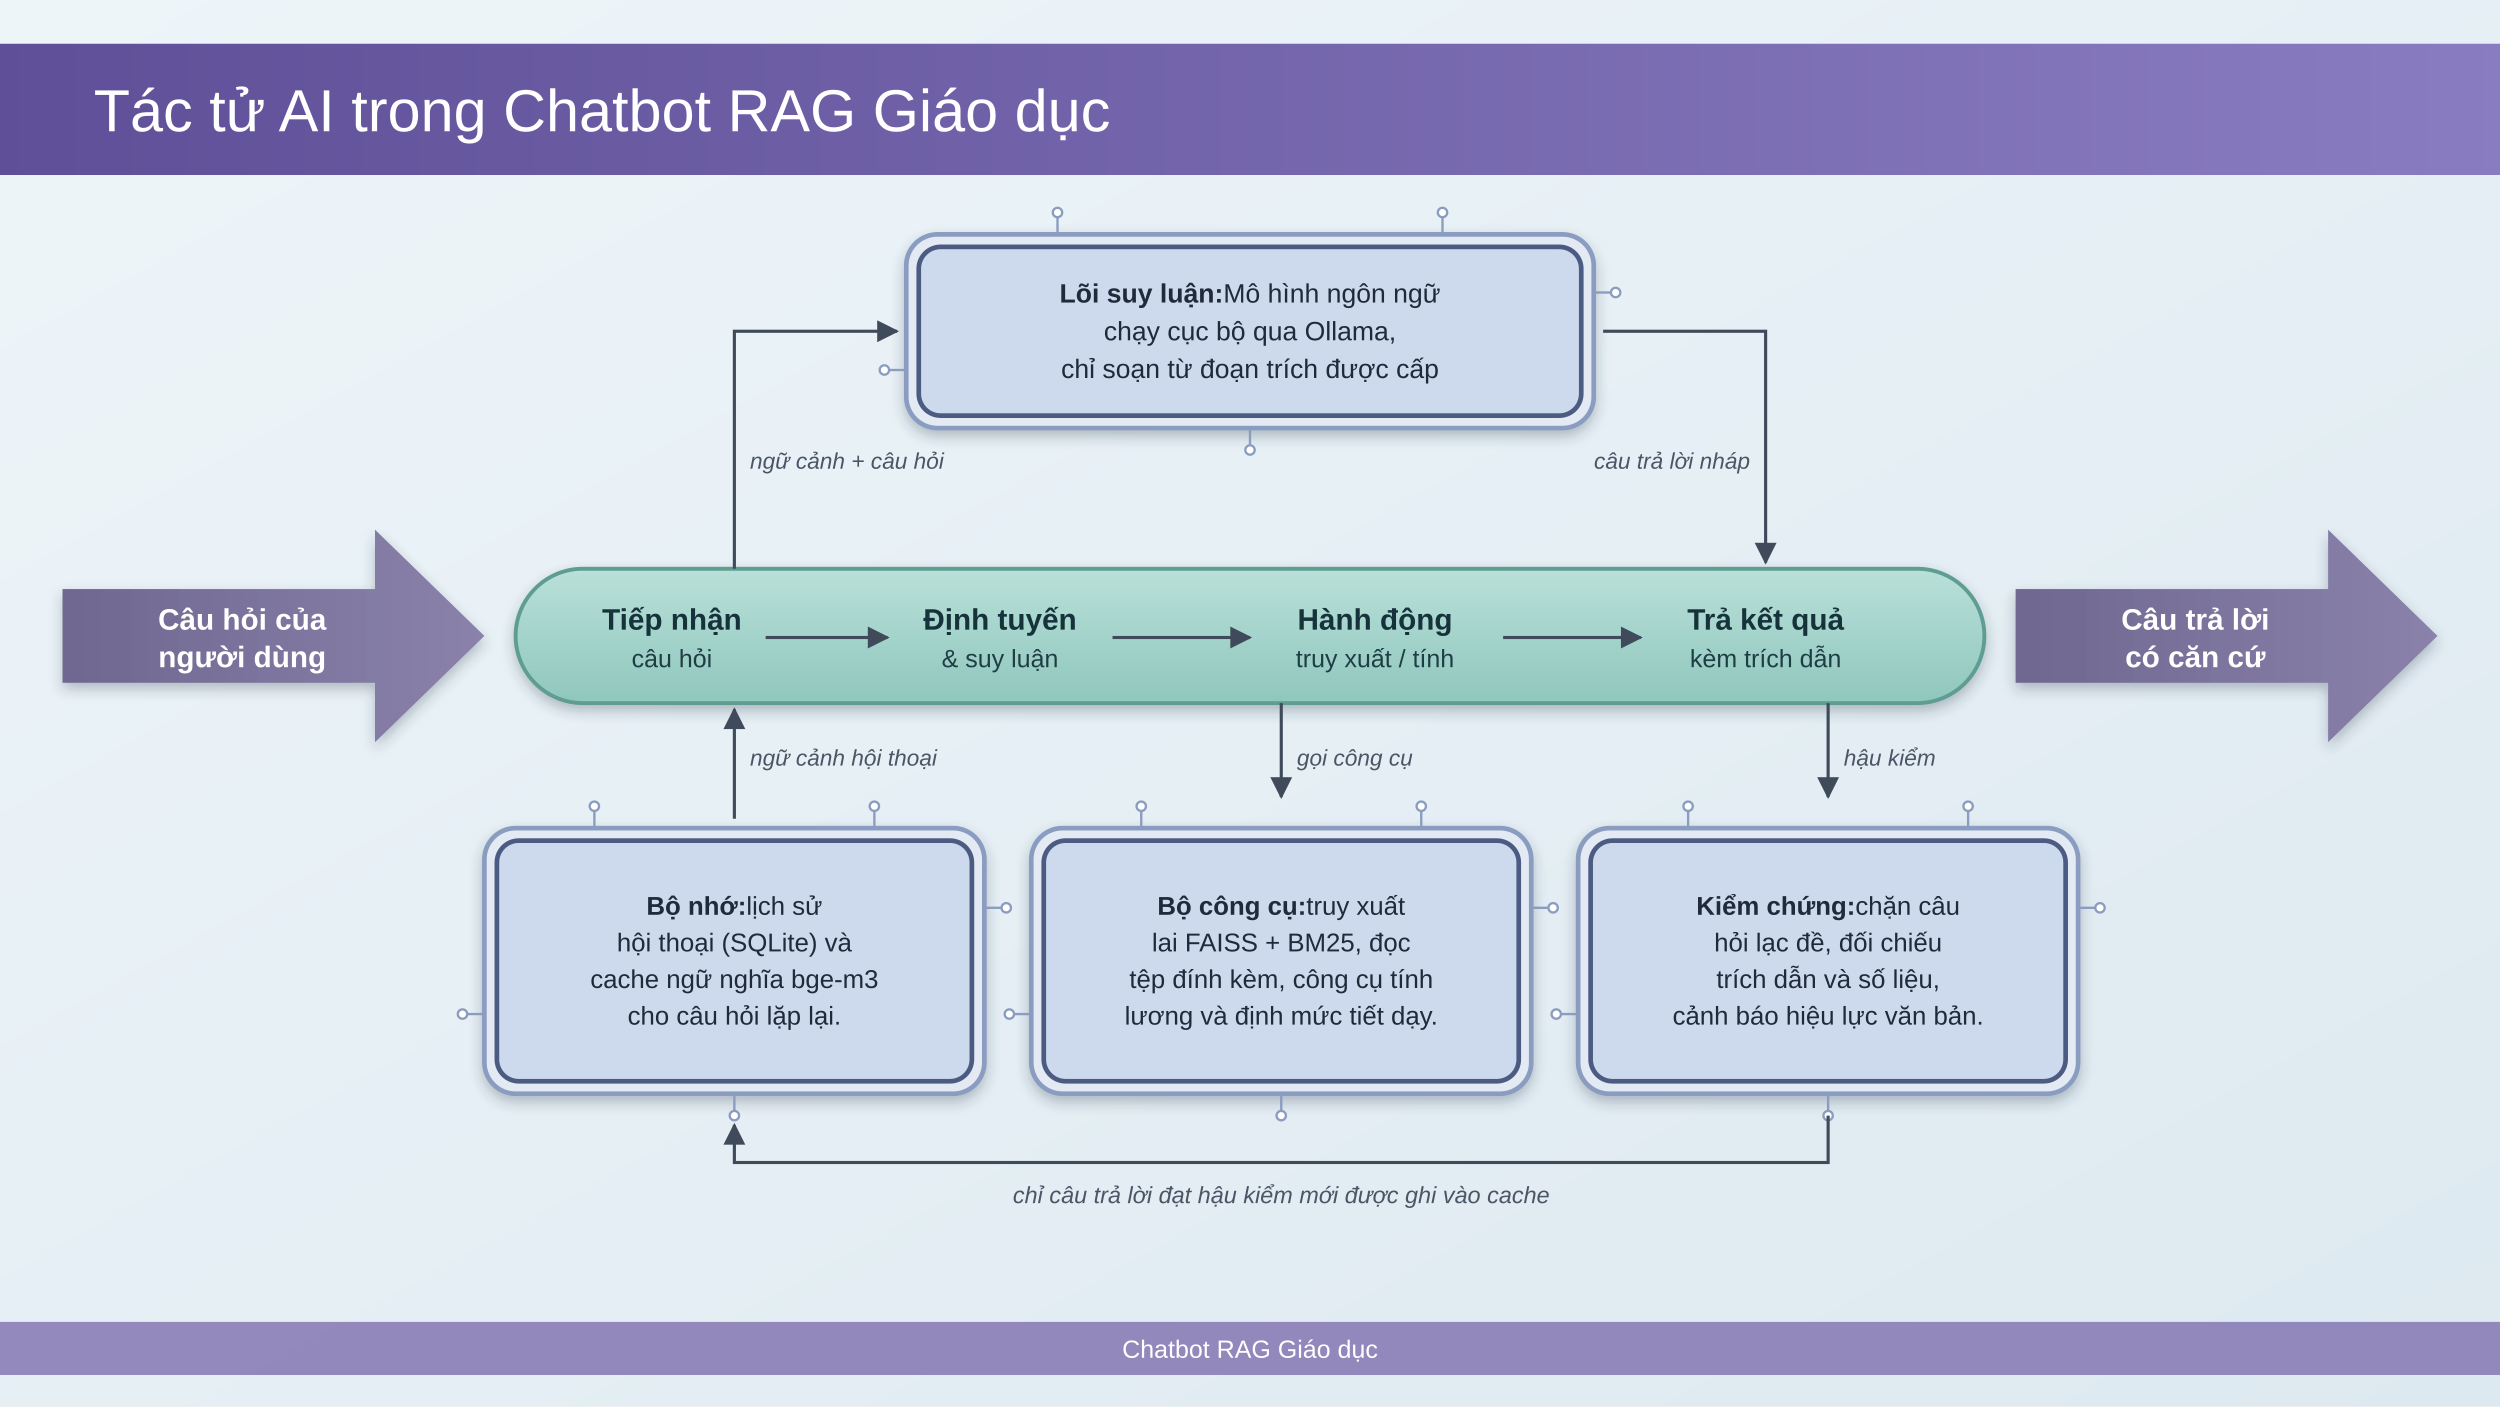
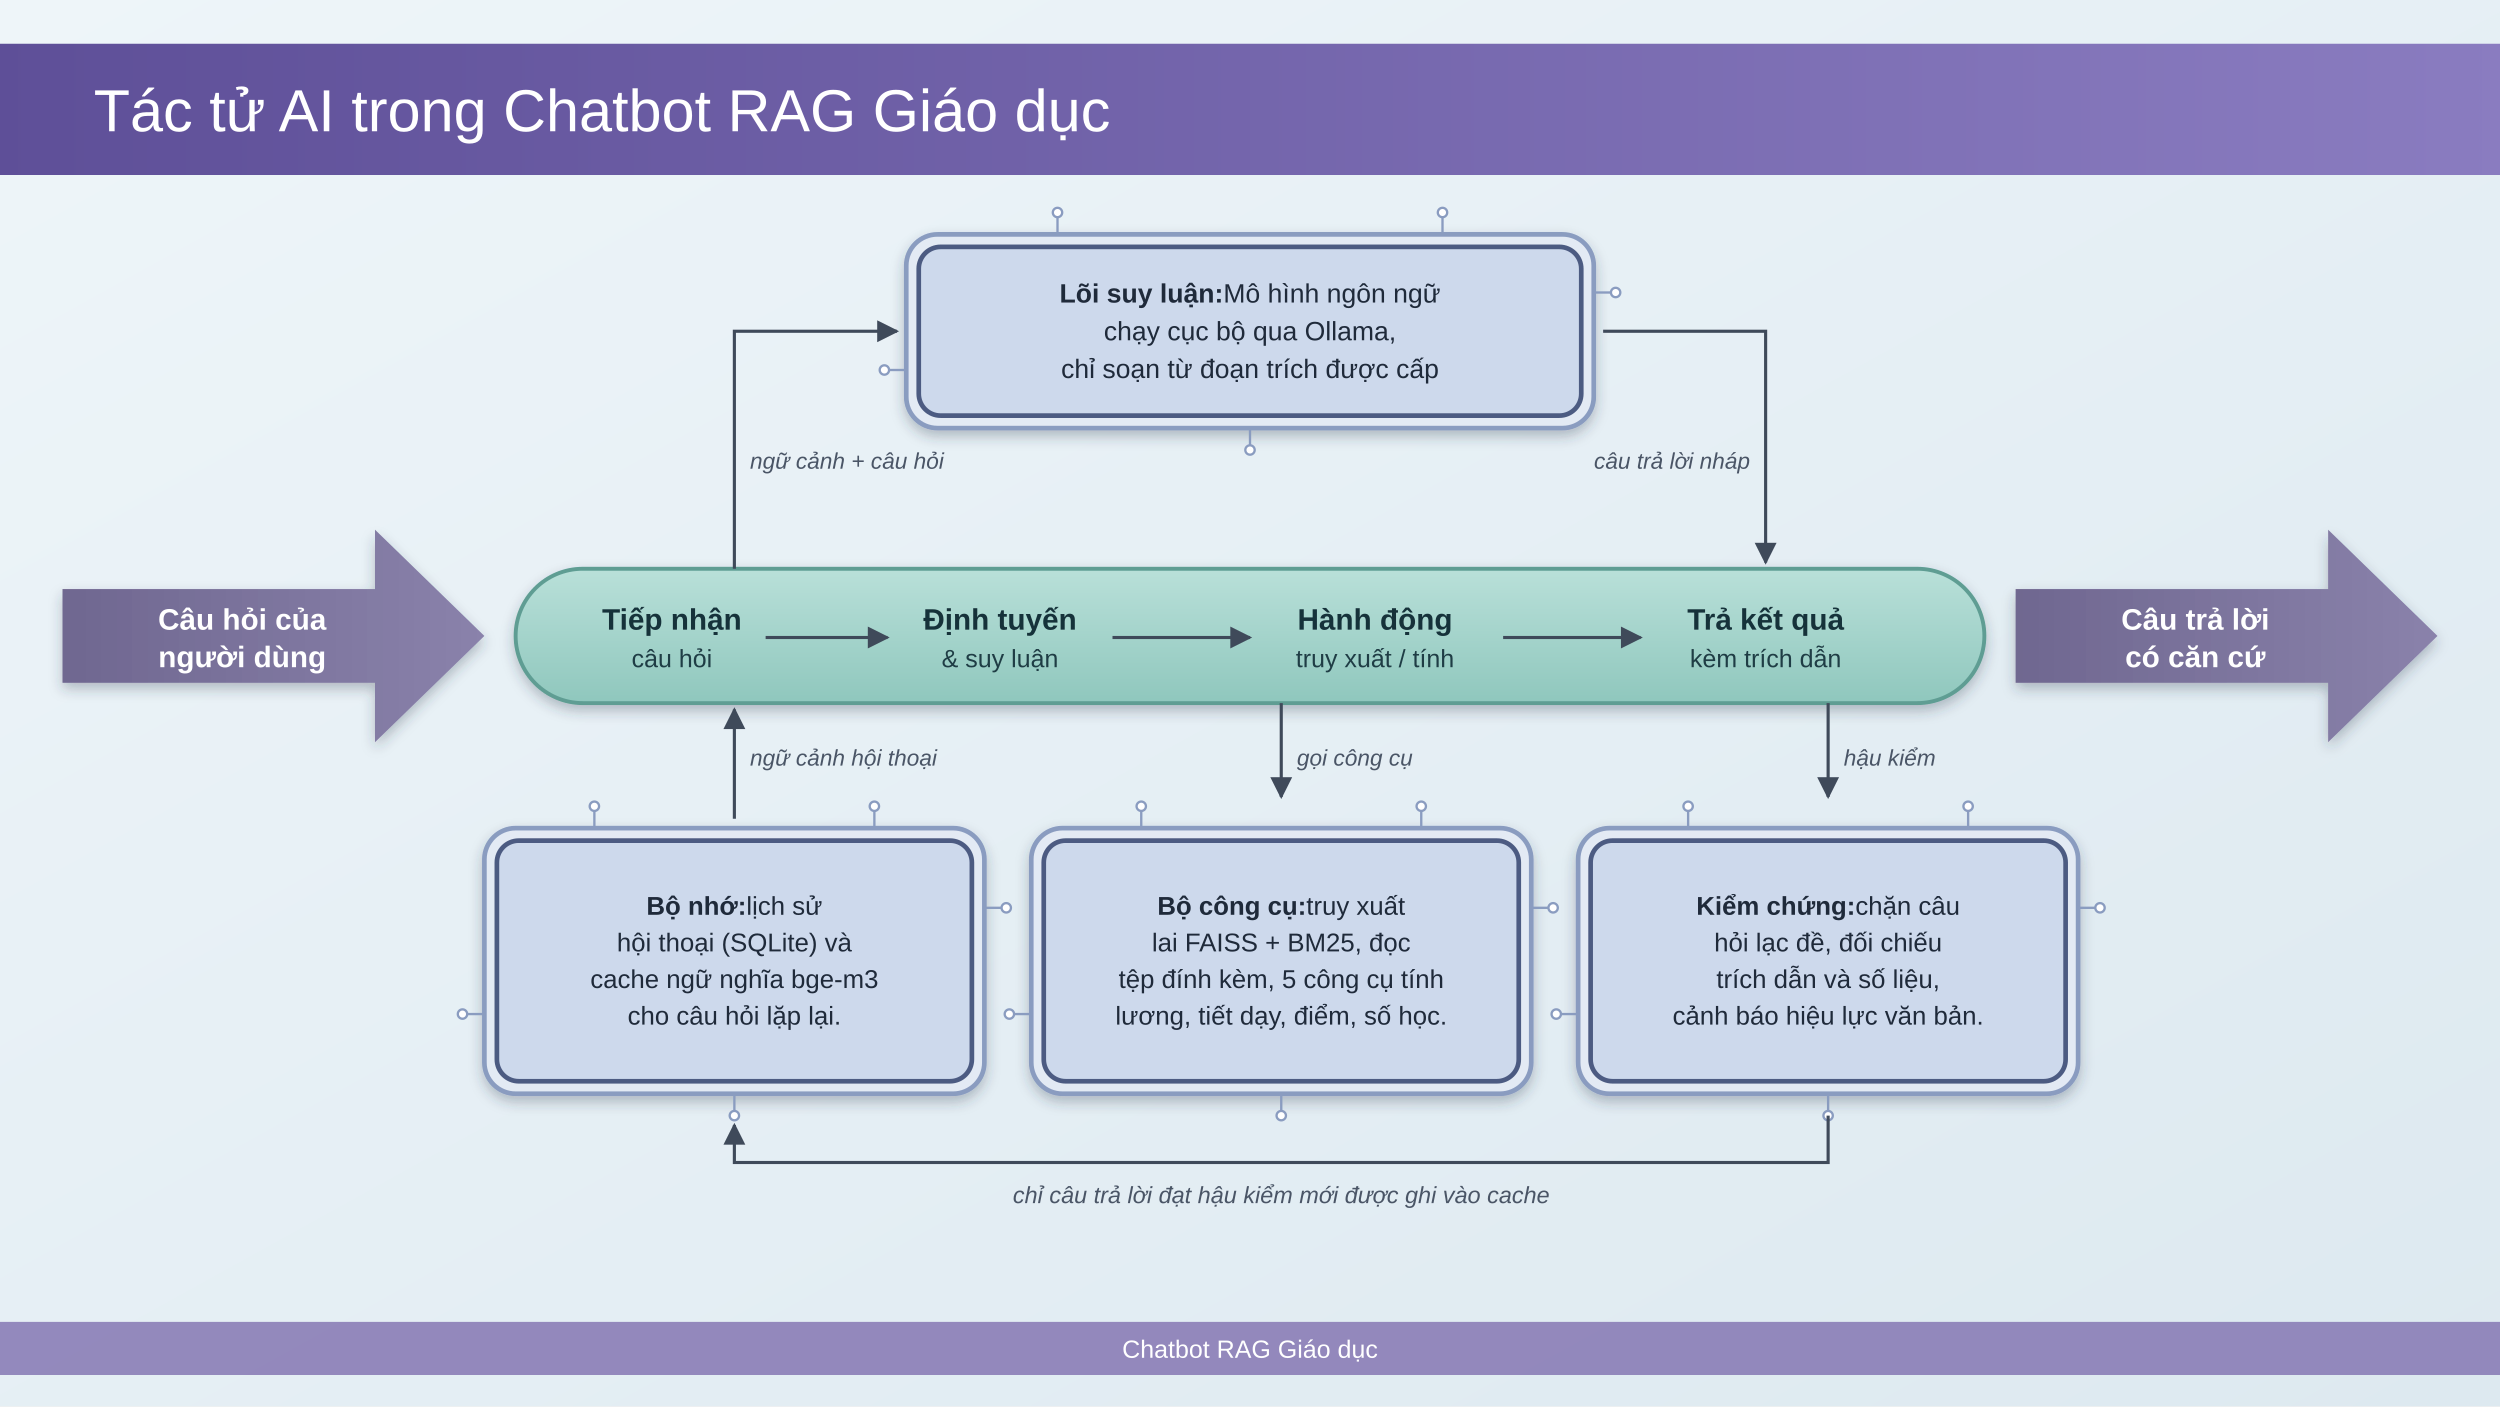
<svg xmlns="http://www.w3.org/2000/svg" viewBox="0 0 1600 900" width="1600" height="900" font-family="'Segoe UI', Arial, sans-serif">
  <defs>
    <linearGradient id="nen" x1="0" y1="0" x2="1" y2="1">
      <stop offset="0" stop-color="#eef5f9" />
      <stop offset="1" stop-color="#dde9f0" />
    </linearGradient>
    <linearGradient id="tieude" x1="0" y1="0" x2="1" y2="0">
      <stop offset="0" stop-color="#5e4f98" />
      <stop offset="1" stop-color="#8a7cc0" />
    </linearGradient>
    <linearGradient id="bang" x1="0" y1="0" x2="0" y2="1">
      <stop offset="0" stop-color="#b9e0d9" />
      <stop offset="1" stop-color="#8fc7bd" />
    </linearGradient>
    <linearGradient id="muilon" x1="0" y1="0" x2="1" y2="0">
      <stop offset="0" stop-color="#6f6790" />
      <stop offset="1" stop-color="#8a82ab" />
    </linearGradient>
    <filter id="bong" x="-10%" y="-20%" width="120%" height="150%">
      <feDropShadow dx="0" dy="4" stdDeviation="4" flood-color="#2d3a4a" flood-opacity="0.3" />
    </filter>
    <marker id="mui" viewBox="0 0 10 10" refX="9" refY="5" markerWidth="7" markerHeight="7" orient="auto">
      <path d="M0,0 L10,5 L0,10 z" fill="#3f4a5a" />
    </marker>
  </defs>
  <rect width="1600" height="900" fill="url(#nen)" />
  <rect x="0" y="28" width="1600" height="84" fill="url(#tieude)" />
  <text x="60" y="84" font-size="38" fill="#ffffff">Tác tử AI trong Chatbot RAG Giáo dục</text>
  <g filter="url(#bong)">
    <rect x="580" y="150" width="440" height="124" rx="20" fill="#e3eaf4" stroke="#8a9cc0" stroke-width="3" />
  </g>
  <rect x="588" y="158" width="424" height="108" rx="14" fill="#cdd9ec" stroke="#4c5b82" stroke-width="3" />
  <line x1="676.8" y1="150" x2="676.8" y2="138" stroke="#8a9cc0" stroke-width="1.5" />
  <circle cx="676.8" cy="136" r="3" fill="#ffffff" stroke="#8a9cc0" stroke-width="1.5" />
  <line x1="923.2" y1="150" x2="923.2" y2="138" stroke="#8a9cc0" stroke-width="1.5" />
  <circle cx="923.2" cy="136" r="3" fill="#ffffff" stroke="#8a9cc0" stroke-width="1.5" />
  <line x1="800.0" y1="274" x2="800.0" y2="286" stroke="#8a9cc0" stroke-width="1.5" />
  <circle cx="800.0" cy="288" r="3" fill="#ffffff" stroke="#8a9cc0" stroke-width="1.5" />
  <line x1="1020" y1="187.2" x2="1032" y2="187.2" stroke="#8a9cc0" stroke-width="1.5" />
  <circle cx="1034" cy="187.2" r="3" fill="#ffffff" stroke="#8a9cc0" stroke-width="1.5" />
  <line x1="580" y1="236.8" x2="568" y2="236.8" stroke="#8a9cc0" stroke-width="1.5" />
  <circle cx="566" cy="236.8" r="3" fill="#ffffff" stroke="#8a9cc0" stroke-width="1.5" />
  <text x="800.0" y="193.64" font-size="17" fill="#1f2a3a" text-anchor="middle">
    <tspan font-weight="700">Lõi suy luận: </tspan>Mô hình ngôn ngữ</text>
  <text x="800.0" y="217.78" font-size="17" fill="#1f2a3a" text-anchor="middle">chạy cục bộ qua Ollama,</text>
  <text x="800.0" y="241.92" font-size="17" fill="#1f2a3a" text-anchor="middle">chỉ soạn từ đoạn trích được cấp</text>
  <g filter="url(#bong)">
    <rect x="330" y="364" width="940" height="86" rx="43.0" fill="url(#bang)" stroke="#5e9d93" stroke-width="2.5" />
  </g>
  <text x="430" y="403" font-size="19" font-weight="700" fill="#16323a" text-anchor="middle">Tiếp nhận</text>
  <text x="430" y="427" font-size="16" fill="#1f3d45" text-anchor="middle">câu hỏi</text>
  <text x="640" y="403" font-size="19" font-weight="700" fill="#16323a" text-anchor="middle">Định tuyến</text>
  <text x="640" y="427" font-size="16" fill="#1f3d45" text-anchor="middle">&amp; suy luận</text>
  <text x="880" y="403" font-size="19" font-weight="700" fill="#16323a" text-anchor="middle">Hành động</text>
  <text x="880" y="427" font-size="16" fill="#1f3d45" text-anchor="middle">truy xuất / tính</text>
  <text x="1130" y="403" font-size="19" font-weight="700" fill="#16323a" text-anchor="middle">Trả kết quả</text>
  <text x="1130" y="427" font-size="16" fill="#1f3d45" text-anchor="middle">kèm trích dẫn</text>
  <line x1="490" y1="408" x2="568" y2="408" stroke="#3f4a5a" stroke-width="2" marker-end="url(#mui)" />
  <line x1="712" y1="408" x2="800" y2="408" stroke="#3f4a5a" stroke-width="2" marker-end="url(#mui)" />
  <line x1="962" y1="408" x2="1050" y2="408" stroke="#3f4a5a" stroke-width="2" marker-end="url(#mui)" />
  <polygon points="40,377.0 240,377.0 240,339.0 310,407.0 240,475.0 240,437.0 40,437.0" fill="url(#muilon)" filter="url(#bong)" />
  <text x="155.0" y="403.0" font-size="19" font-weight="700" fill="#ffffff" text-anchor="middle">Câu hỏi của</text>
  <text x="155.0" y="427.0" font-size="19" font-weight="700" fill="#ffffff" text-anchor="middle">người dùng</text>
  <polygon points="1290,377.0 1490,377.0 1490,339.0 1560,407.0 1490,475.0 1490,437.0 1290,437.0" fill="url(#muilon)" filter="url(#bong)" />
  <text x="1405.0" y="403.0" font-size="19" font-weight="700" fill="#ffffff" text-anchor="middle">Câu trả lời</text>
  <text x="1405.0" y="427.0" font-size="19" font-weight="700" fill="#ffffff" text-anchor="middle">có căn cứ</text>
  <polyline points="470,364 470,212 574,212" fill="none" stroke="#3f4a5a" stroke-width="2" marker-end="url(#mui)" />
  <text x="480" y="300" font-size="14.5" font-style="italic" fill="#4a5566" text-anchor="start">ngữ cảnh + câu hỏi</text>
  <polyline points="1026,212 1130,212 1130,360" fill="none" stroke="#3f4a5a" stroke-width="2" marker-end="url(#mui)" />
  <text x="1120" y="300" font-size="14.5" font-style="italic" fill="#4a5566" text-anchor="end">câu trả lời nháp</text>
  <g filter="url(#bong)">
    <rect x="310" y="530" width="320" height="170" rx="20" fill="#e3eaf4" stroke="#8a9cc0" stroke-width="3" />
  </g>
  <rect x="318" y="538" width="304" height="154" rx="14" fill="#cdd9ec" stroke="#4c5b82" stroke-width="3" />
  <line x1="380.4" y1="530" x2="380.4" y2="518" stroke="#8a9cc0" stroke-width="1.5" />
  <circle cx="380.4" cy="516" r="3" fill="#ffffff" stroke="#8a9cc0" stroke-width="1.5" />
  <line x1="559.6" y1="530" x2="559.6" y2="518" stroke="#8a9cc0" stroke-width="1.5" />
  <circle cx="559.6" cy="516" r="3" fill="#ffffff" stroke="#8a9cc0" stroke-width="1.5" />
  <line x1="470.0" y1="700" x2="470.0" y2="712" stroke="#8a9cc0" stroke-width="1.5" />
  <circle cx="470.0" cy="714" r="3" fill="#ffffff" stroke="#8a9cc0" stroke-width="1.5" />
  <line x1="630" y1="581.0" x2="642" y2="581.0" stroke="#8a9cc0" stroke-width="1.5" />
  <circle cx="644" cy="581.0" r="3" fill="#ffffff" stroke="#8a9cc0" stroke-width="1.5" />
  <line x1="310" y1="649.0" x2="298" y2="649.0" stroke="#8a9cc0" stroke-width="1.5" />
  <circle cx="296" cy="649.0" r="3" fill="#ffffff" stroke="#8a9cc0" stroke-width="1.5" />
  <text x="470.0" y="585.465" font-size="16.5" fill="#1f2a3a" text-anchor="middle">
    <tspan font-weight="700">Bộ nhớ: </tspan>lịch sử</text>
  <text x="470.0" y="608.895" font-size="16.5" fill="#1f2a3a" text-anchor="middle">hội thoại (SQLite) và</text>
  <text x="470.0" y="632.325" font-size="16.5" fill="#1f2a3a" text-anchor="middle">cache ngữ nghĩa bge-m3</text>
  <text x="470.0" y="655.755" font-size="16.5" fill="#1f2a3a" text-anchor="middle">cho câu hỏi lặp lại.</text>
  <g filter="url(#bong)">
    <rect x="660" y="530" width="320" height="170" rx="20" fill="#e3eaf4" stroke="#8a9cc0" stroke-width="3" />
  </g>
  <rect x="668" y="538" width="304" height="154" rx="14" fill="#cdd9ec" stroke="#4c5b82" stroke-width="3" />
  <line x1="730.4" y1="530" x2="730.4" y2="518" stroke="#8a9cc0" stroke-width="1.5" />
  <circle cx="730.4" cy="516" r="3" fill="#ffffff" stroke="#8a9cc0" stroke-width="1.5" />
  <line x1="909.6" y1="530" x2="909.6" y2="518" stroke="#8a9cc0" stroke-width="1.5" />
  <circle cx="909.6" cy="516" r="3" fill="#ffffff" stroke="#8a9cc0" stroke-width="1.5" />
  <line x1="820.0" y1="700" x2="820.0" y2="712" stroke="#8a9cc0" stroke-width="1.5" />
  <circle cx="820.0" cy="714" r="3" fill="#ffffff" stroke="#8a9cc0" stroke-width="1.5" />
  <line x1="980" y1="581.0" x2="992" y2="581.0" stroke="#8a9cc0" stroke-width="1.5" />
  <circle cx="994" cy="581.0" r="3" fill="#ffffff" stroke="#8a9cc0" stroke-width="1.5" />
  <line x1="660" y1="649.0" x2="648" y2="649.0" stroke="#8a9cc0" stroke-width="1.5" />
  <circle cx="646" cy="649.0" r="3" fill="#ffffff" stroke="#8a9cc0" stroke-width="1.5" />
  <text x="820.0" y="585.465" font-size="16.5" fill="#1f2a3a" text-anchor="middle">
    <tspan font-weight="700">Bộ công cụ: </tspan>truy xuất</text>
  <text x="820.0" y="608.895" font-size="16.5" fill="#1f2a3a" text-anchor="middle">lai FAISS + BM25, đọc</text>
-   <text x="820.0" y="632.325" font-size="16.5" fill="#1f2a3a" text-anchor="middle">tệp đính kèm, công cụ tính</text>
-   <text x="820.0" y="655.755" font-size="16.5" fill="#1f2a3a" text-anchor="middle">lương và định mức tiết dạy.</text>
+   <text x="820.0" y="632.325" font-size="16.5" fill="#1f2a3a" text-anchor="middle">tệp đính kèm, 5 công cụ tính</text>
+   <text x="820.0" y="655.755" font-size="16.5" fill="#1f2a3a" text-anchor="middle">lương, tiết dạy, điểm, số học.</text>
  <g filter="url(#bong)">
    <rect x="1010" y="530" width="320" height="170" rx="20" fill="#e3eaf4" stroke="#8a9cc0" stroke-width="3" />
  </g>
  <rect x="1018" y="538" width="304" height="154" rx="14" fill="#cdd9ec" stroke="#4c5b82" stroke-width="3" />
  <line x1="1080.4" y1="530" x2="1080.4" y2="518" stroke="#8a9cc0" stroke-width="1.5" />
  <circle cx="1080.4" cy="516" r="3" fill="#ffffff" stroke="#8a9cc0" stroke-width="1.5" />
  <line x1="1259.6" y1="530" x2="1259.6" y2="518" stroke="#8a9cc0" stroke-width="1.5" />
  <circle cx="1259.6" cy="516" r="3" fill="#ffffff" stroke="#8a9cc0" stroke-width="1.5" />
  <line x1="1170.0" y1="700" x2="1170.0" y2="712" stroke="#8a9cc0" stroke-width="1.5" />
  <circle cx="1170.0" cy="714" r="3" fill="#ffffff" stroke="#8a9cc0" stroke-width="1.5" />
  <line x1="1330" y1="581.0" x2="1342" y2="581.0" stroke="#8a9cc0" stroke-width="1.5" />
  <circle cx="1344" cy="581.0" r="3" fill="#ffffff" stroke="#8a9cc0" stroke-width="1.5" />
  <line x1="1010" y1="649.0" x2="998" y2="649.0" stroke="#8a9cc0" stroke-width="1.5" />
  <circle cx="996" cy="649.0" r="3" fill="#ffffff" stroke="#8a9cc0" stroke-width="1.5" />
  <text x="1170.0" y="585.465" font-size="16.5" fill="#1f2a3a" text-anchor="middle">
    <tspan font-weight="700">Kiểm chứng: </tspan>chặn câu</text>
  <text x="1170.0" y="608.895" font-size="16.5" fill="#1f2a3a" text-anchor="middle">hỏi lạc đề, đối chiếu</text>
  <text x="1170.0" y="632.325" font-size="16.5" fill="#1f2a3a" text-anchor="middle">trích dẫn và số liệu,</text>
  <text x="1170.0" y="655.755" font-size="16.5" fill="#1f2a3a" text-anchor="middle">cảnh báo hiệu lực văn bản.</text>
  <polyline points="470,524 470,454" fill="none" stroke="#3f4a5a" stroke-width="2" marker-end="url(#mui)" />
  <text x="480" y="490" font-size="14.5" font-style="italic" fill="#4a5566" text-anchor="start">ngữ cảnh hội thoại</text>
  <polyline points="820,450 820,510" fill="none" stroke="#3f4a5a" stroke-width="2" marker-end="url(#mui)" />
  <text x="830" y="490" font-size="14.5" font-style="italic" fill="#4a5566" text-anchor="start">gọi công cụ</text>
  <polyline points="1170,450 1170,510" fill="none" stroke="#3f4a5a" stroke-width="2" marker-end="url(#mui)" />
  <text x="1180" y="490" font-size="14.5" font-style="italic" fill="#4a5566" text-anchor="start">hậu kiểm</text>
  <polyline points="1170,714 1170,744 470,744 470,720" fill="none" stroke="#3f4a5a" stroke-width="2" marker-end="url(#mui)" />
  <text x="820" y="770" font-size="15" font-style="italic" fill="#4a5566" text-anchor="middle">chỉ câu trả lời đạt hậu kiểm mới được ghi vào cache</text>
  <rect x="0" y="846" width="1600" height="34" fill="#8577b3" opacity="0.85" />
  <text x="800" y="869" font-size="16" fill="#ffffff" text-anchor="middle">Chatbot RAG Giáo dục</text>
</svg>
